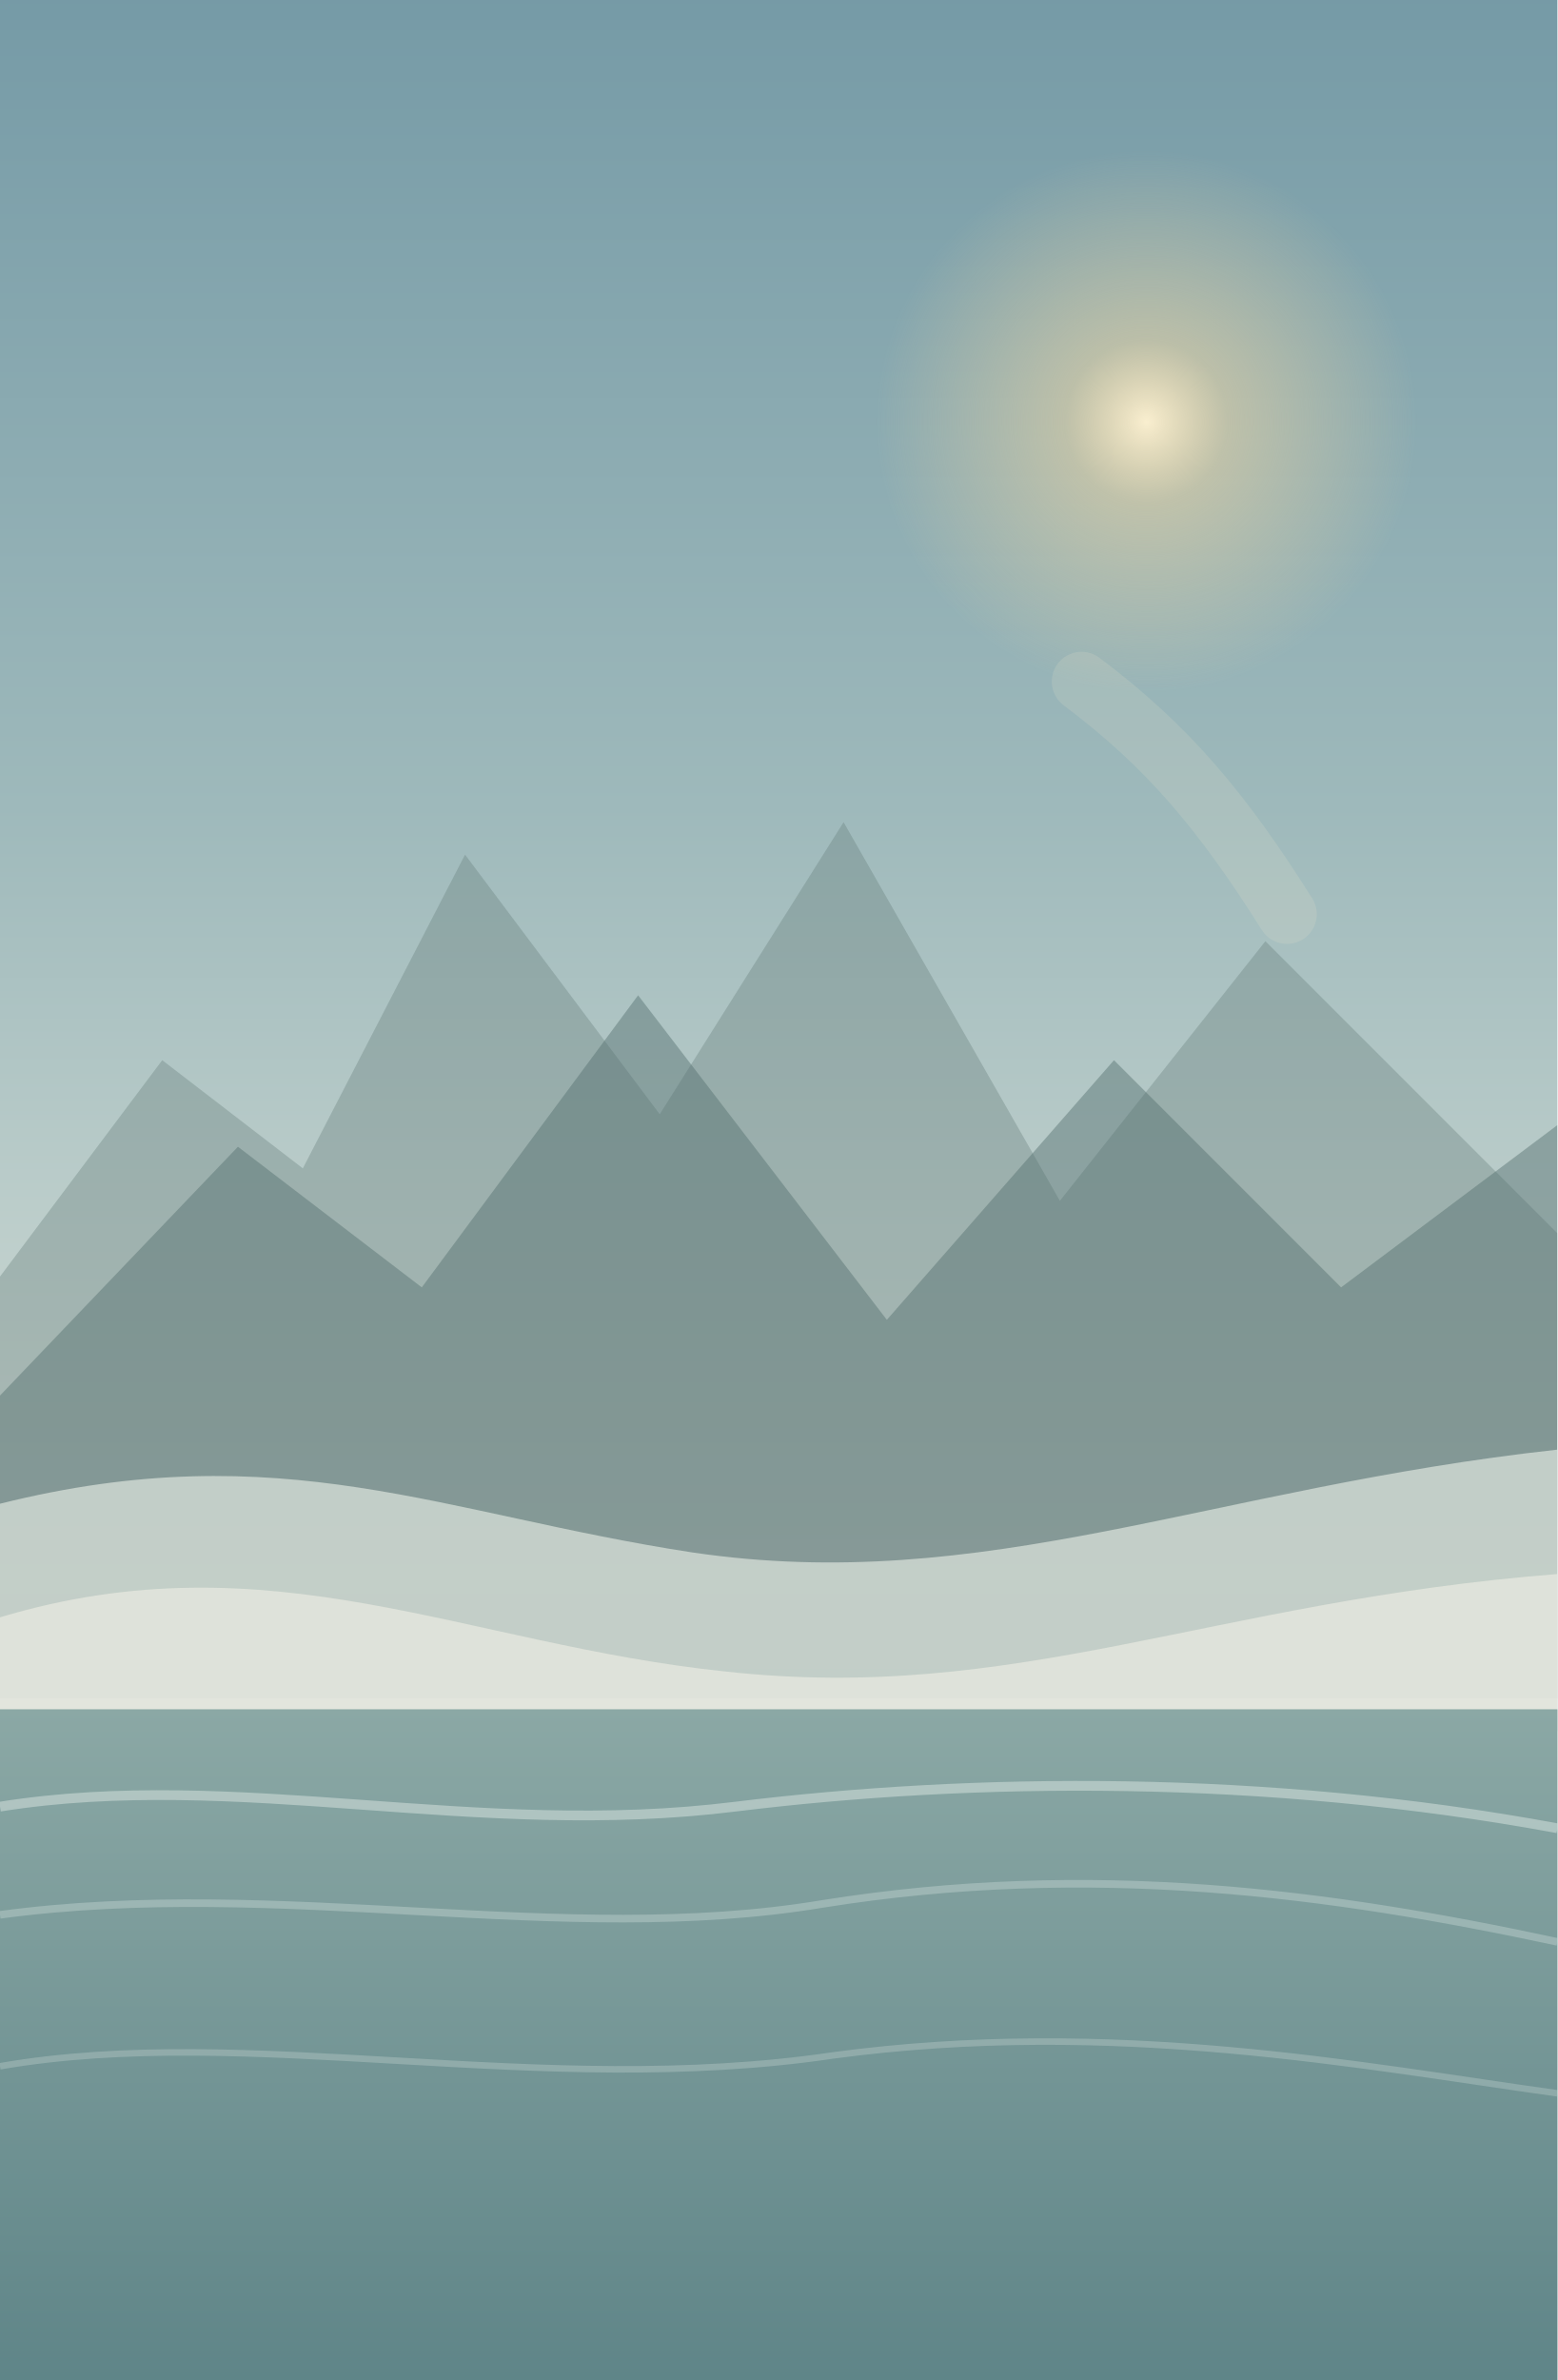
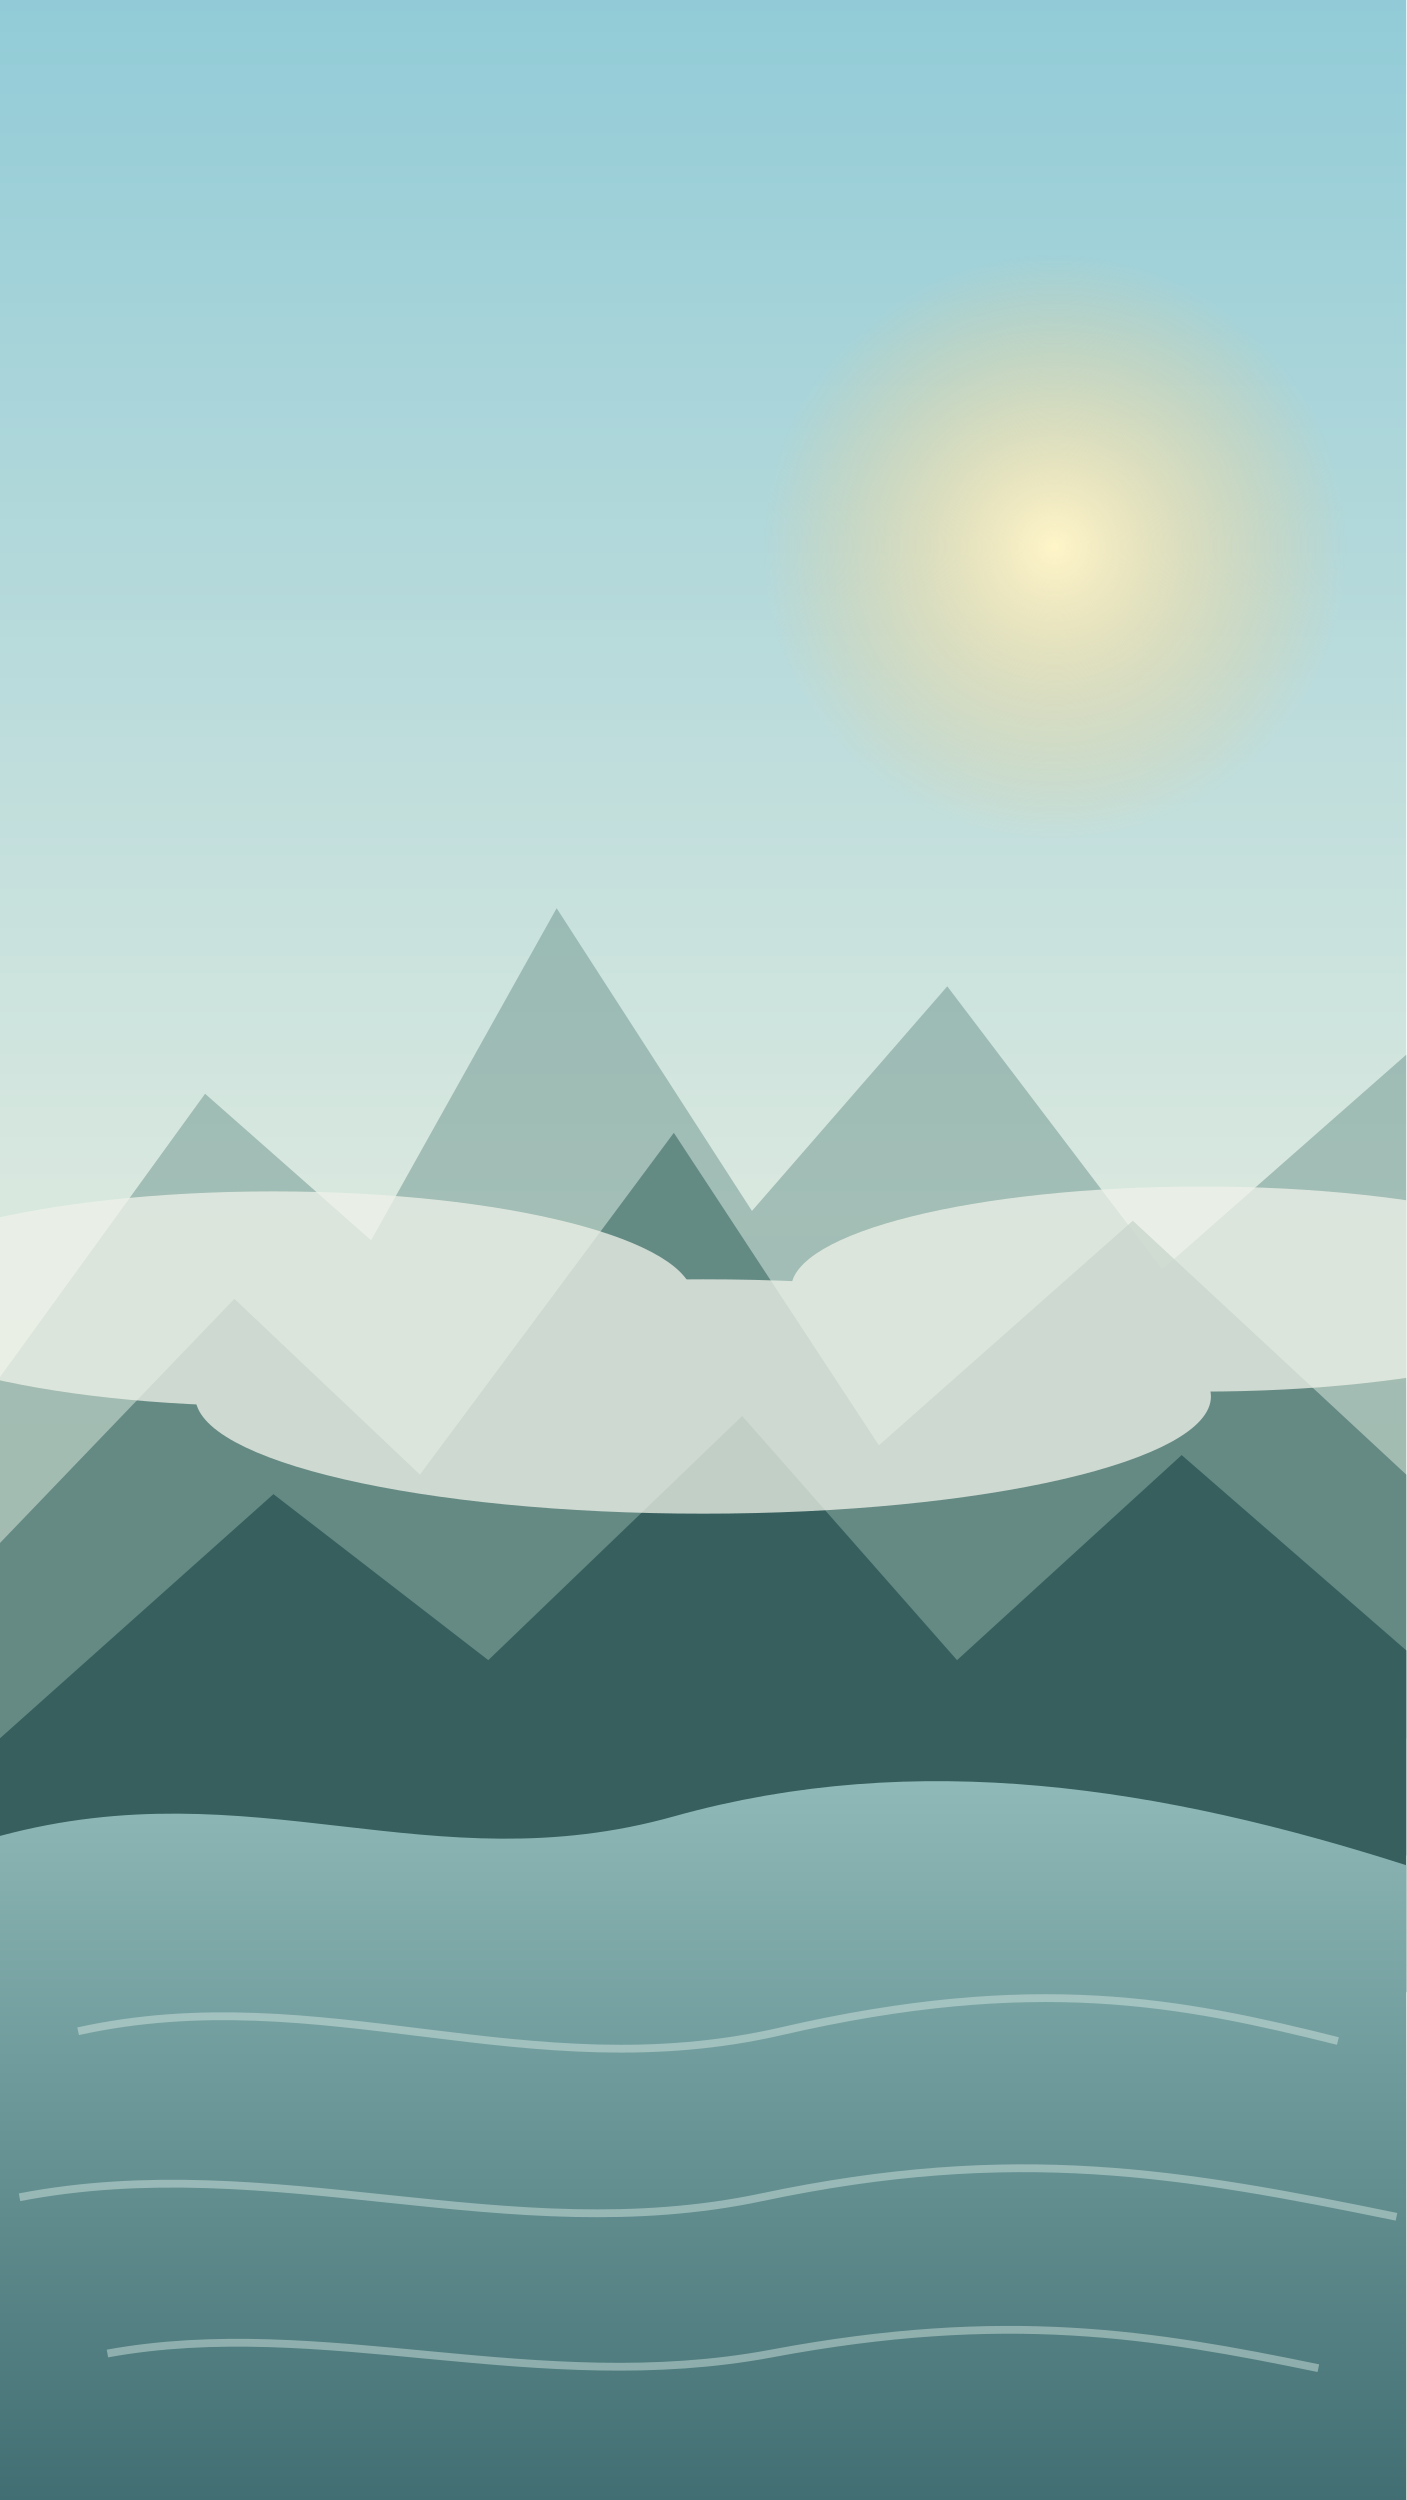
- <svg xmlns="http://www.w3.org/2000/svg" viewBox="0 0 1440 2200" preserveAspectRatio="xMidYMid slice">
+ <svg xmlns="http://www.w3.org/2000/svg" viewBox="0 0 1440 2560">
  <defs>
-     <linearGradient id="air" x1="0" y1="0" x2="0" y2="1">
-       <stop offset="0" stop-color="#759aa6" />
-       <stop offset=".34" stop-color="#9eb9bb" />
-       <stop offset=".66" stop-color="#d6dfd8" />
-       <stop offset="1" stop-color="#b8cac3" />
+     <linearGradient id="sky" x1="0" y1="0" x2="0" y2="1">
+       <stop stop-color="#91cbd7" />
+       <stop offset=".48" stop-color="#d9e8df" />
+       <stop offset="1" stop-color="#e7d6b9" />
    </linearGradient>
-     <radialGradient id="sun" cx=".5" cy=".5" r=".5">
-       <stop offset="0" stop-color="#fff2d1" stop-opacity=".95" />
-       <stop offset=".3" stop-color="#f5d8a1" stop-opacity=".48" />
-       <stop offset="1" stop-color="#f5d8a1" stop-opacity="0" />
+     <linearGradient id="sea" x1="0" y1="0" x2="0" y2="1">
+       <stop stop-color="#8fb9b8" />
+       <stop offset="1" stop-color="#416e72" />
+     </linearGradient>
+     <radialGradient id="sun">
+       <stop stop-color="#fff5c9" />
+       <stop offset="1" stop-color="#f2c982" stop-opacity="0" />
    </radialGradient>
-     <linearGradient id="water" x1="0" y1="0" x2="0" y2="1">
-       <stop offset="0" stop-color="#8ba8a5" />
-       <stop offset="1" stop-color="#5f8588" />
-     </linearGradient>
  </defs>
-   <rect width="1440" height="2200" fill="url(#air)" />
-   <circle cx="1060" cy="390" r="250" fill="url(#sun)" />
-   <path d="M0 1180 L150 980 L280 1080 L430 790 L610 1030 L780 760 L980 1110 L1170 870 L1440 1140 L1440 1570 L0 1570 Z" fill="#637b78" opacity=".34" />
-   <path d="M0 1290 L220 1060 L390 1190 L590 920 L820 1220 L1030 980 L1240 1190 L1440 1040 L1440 1600 L0 1600 Z" fill="#536e6d" opacity=".44" />
-   <path d="M0 1390 C260 1325 410 1400 640 1435 C910 1475 1120 1375 1440 1340 L1440 1680 L0 1680 Z" fill="#eff4ec" opacity=".58" />
-   <path d="M0 1495 C250 1420 430 1520 670 1545 C940 1575 1120 1480 1440 1455 L1440 1770 L0 1770 Z" fill="#f7f4e9" opacity=".52" />
-   <rect y="1580" width="1440" height="620" fill="url(#water)" />
-   <path d="M0 1670 C220 1635 440 1700 680 1670 C900 1643 1170 1640 1440 1690" fill="none" stroke="#e6efea" stroke-opacity=".44" stroke-width="9" />
-   <path d="M0 1770 C260 1735 520 1800 760 1760 C1010 1720 1230 1750 1440 1795" fill="none" stroke="#dce9e5" stroke-opacity=".32" stroke-width="7" />
-   <path d="M0 1910 C230 1870 500 1940 770 1900 C1030 1865 1260 1910 1440 1935" fill="none" stroke="#e4ece8" stroke-opacity=".25" stroke-width="6" />
-   <path d="M1000 630 C1080 690 1130 750 1190 845" fill="none" stroke="#fff2d1" stroke-opacity=".13" stroke-width="55" stroke-linecap="round" />
+   <rect width="1440" height="2560" fill="url(#sky)" />
+   <circle cx="1080" cy="560" r="300" fill="url(#sun)" />
+   <path d="M0 1410 210 1120 380 1270 570 930 770 1240 970 1010 1190 1300 1440 1080V1780H0Z" fill="#759a94" opacity=".55" />
+   <path d="M0 1580 240 1330 430 1510 690 1160 900 1480 1160 1250 1440 1510V1900H0Z" fill="#557d78" opacity=".8" />
+   <path d="M0 1780 280 1530 500 1700 760 1450 980 1700 1210 1490 1440 1690V2040H0Z" fill="#365f5e" />
+   <g fill="#eef2e8" opacity=".76">
+     <ellipse cx="280" cy="1330" rx="430" ry="110" />
+     <ellipse cx="720" cy="1430" rx="520" ry="120" />
+     <ellipse cx="1230" cy="1320" rx="420" ry="105" />
+   </g>
+   <path d="M0 1880 C260 1810 440 1930 690 1860s500-30 750 50v650H0Z" fill="url(#sea)" />
+   <g fill="none" stroke="#d9ebe4" opacity=".45" stroke-width="8">
+     <path d="M80 2080c250-55 460 60 720 0s410-30 570 10" />
+     <path d="M20 2250c260-50 500 55 760 0s430-25 650 20" />
+     <path d="M110 2410c220-40 440 45 680 0s390-20 560 15" />
+   </g>
</svg>
